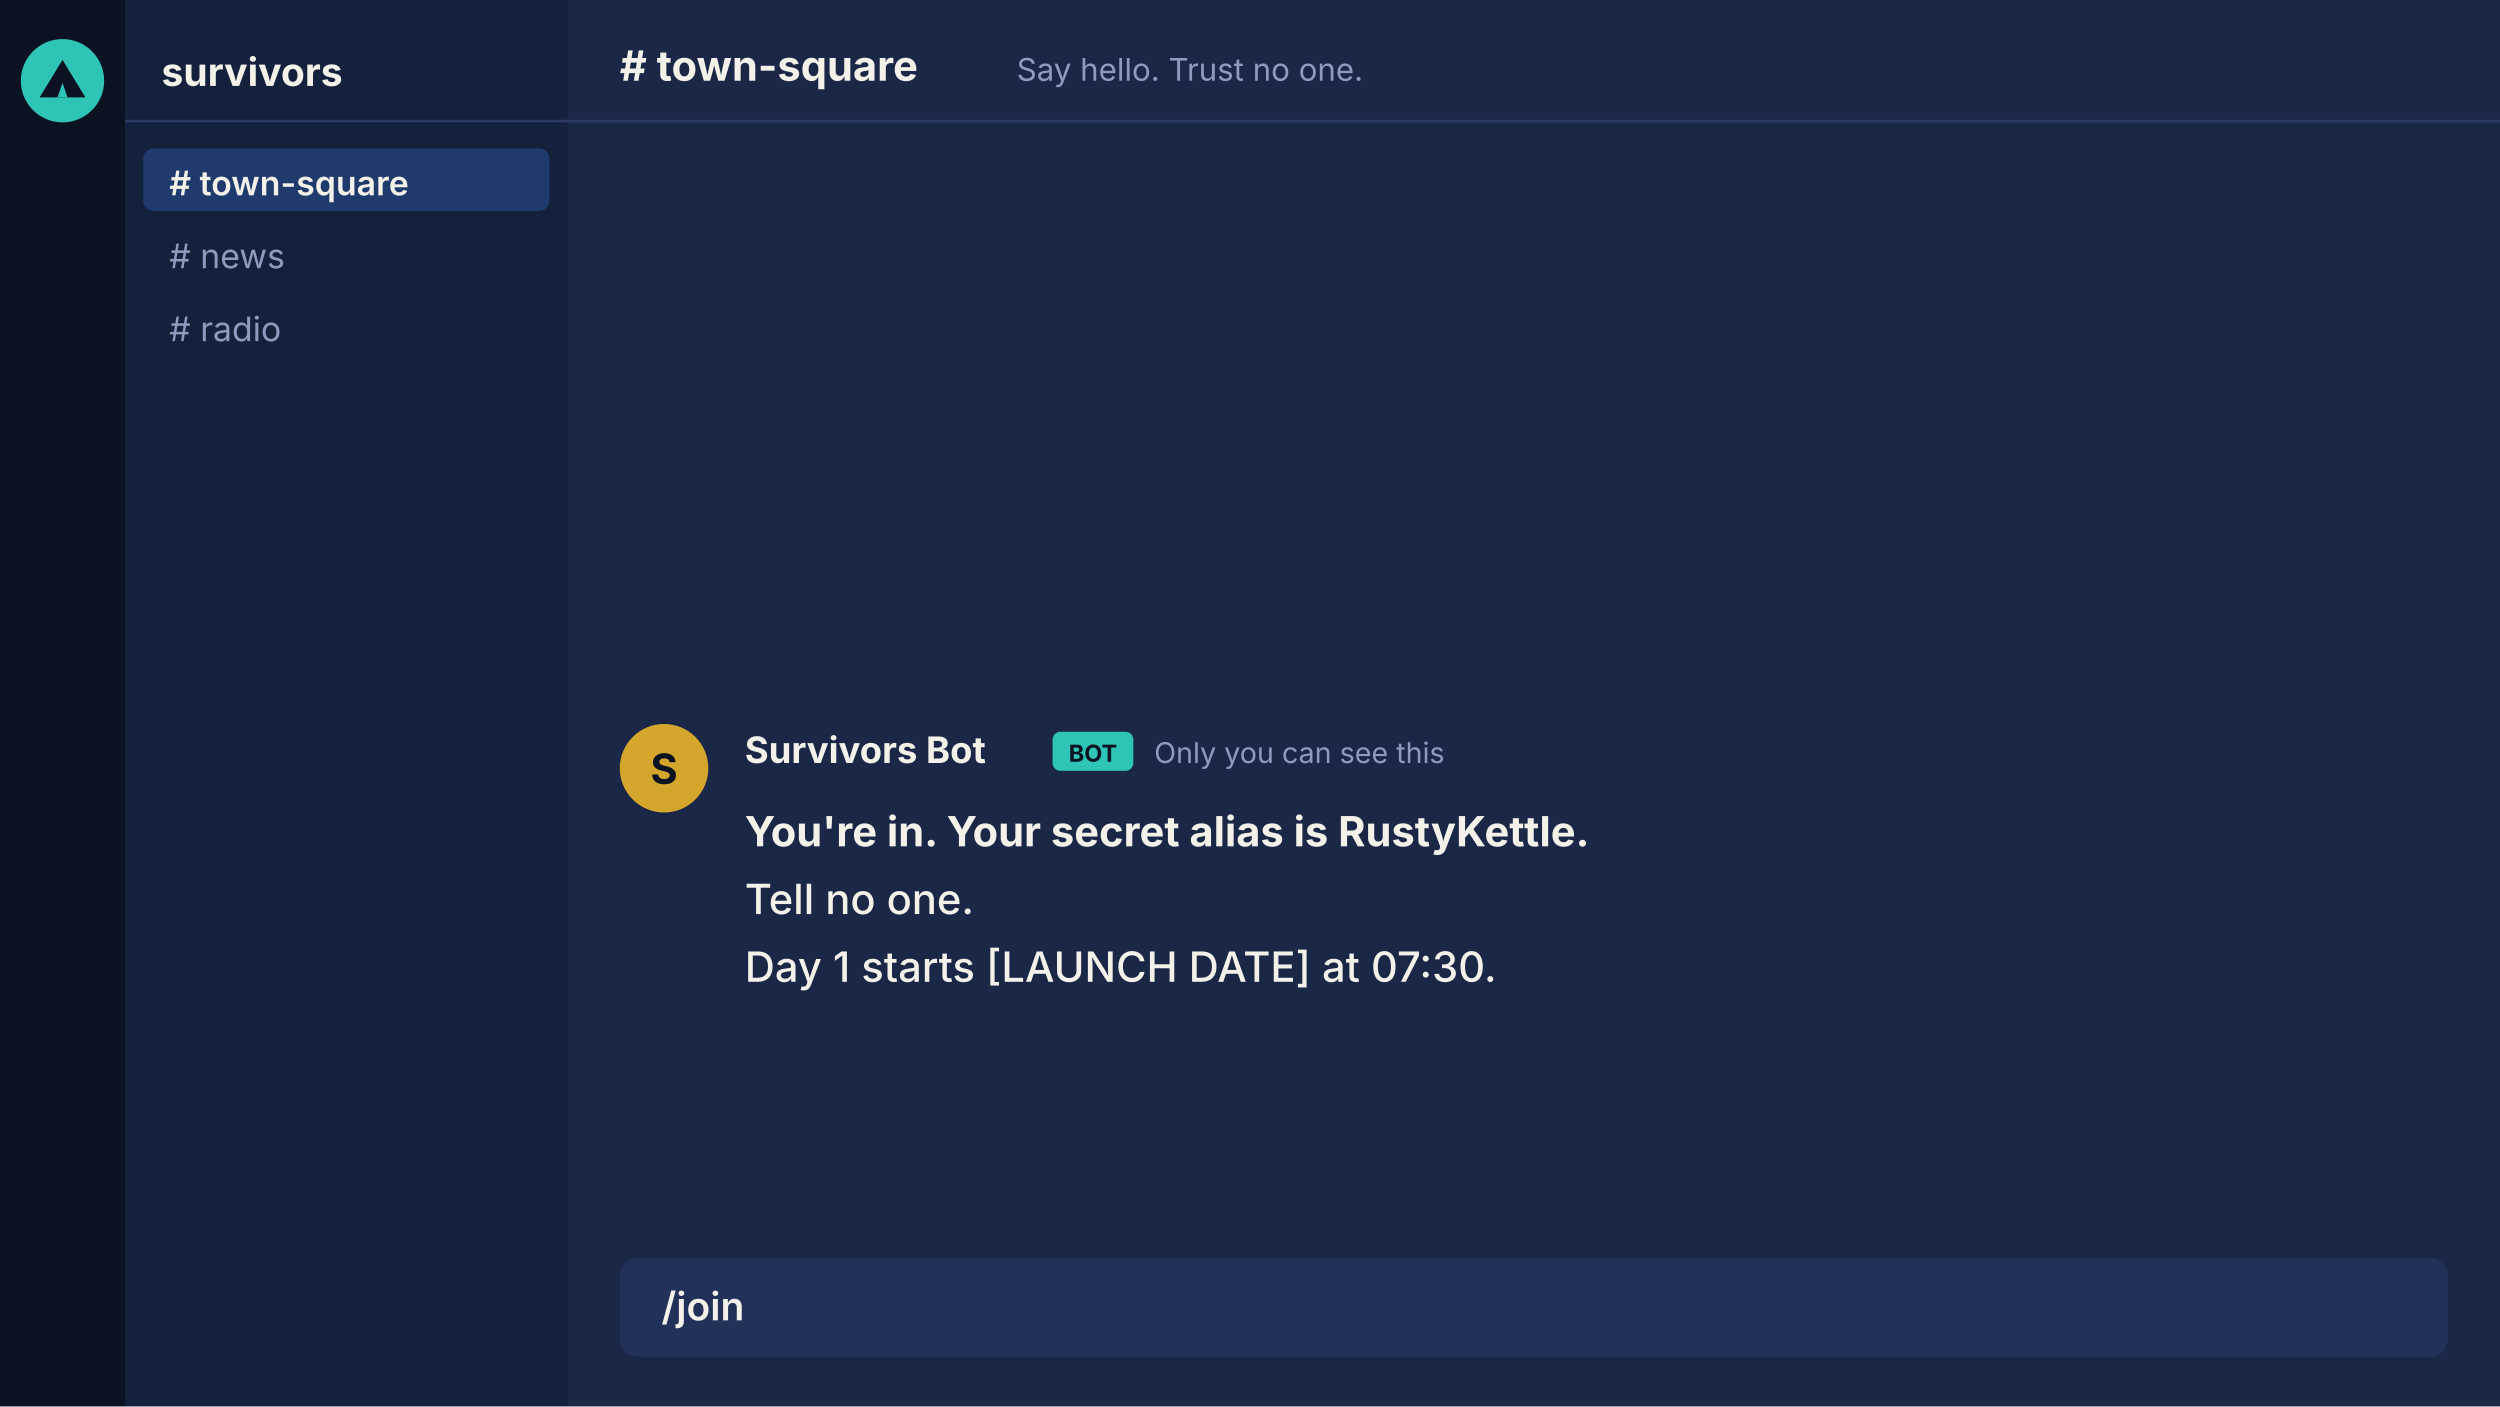
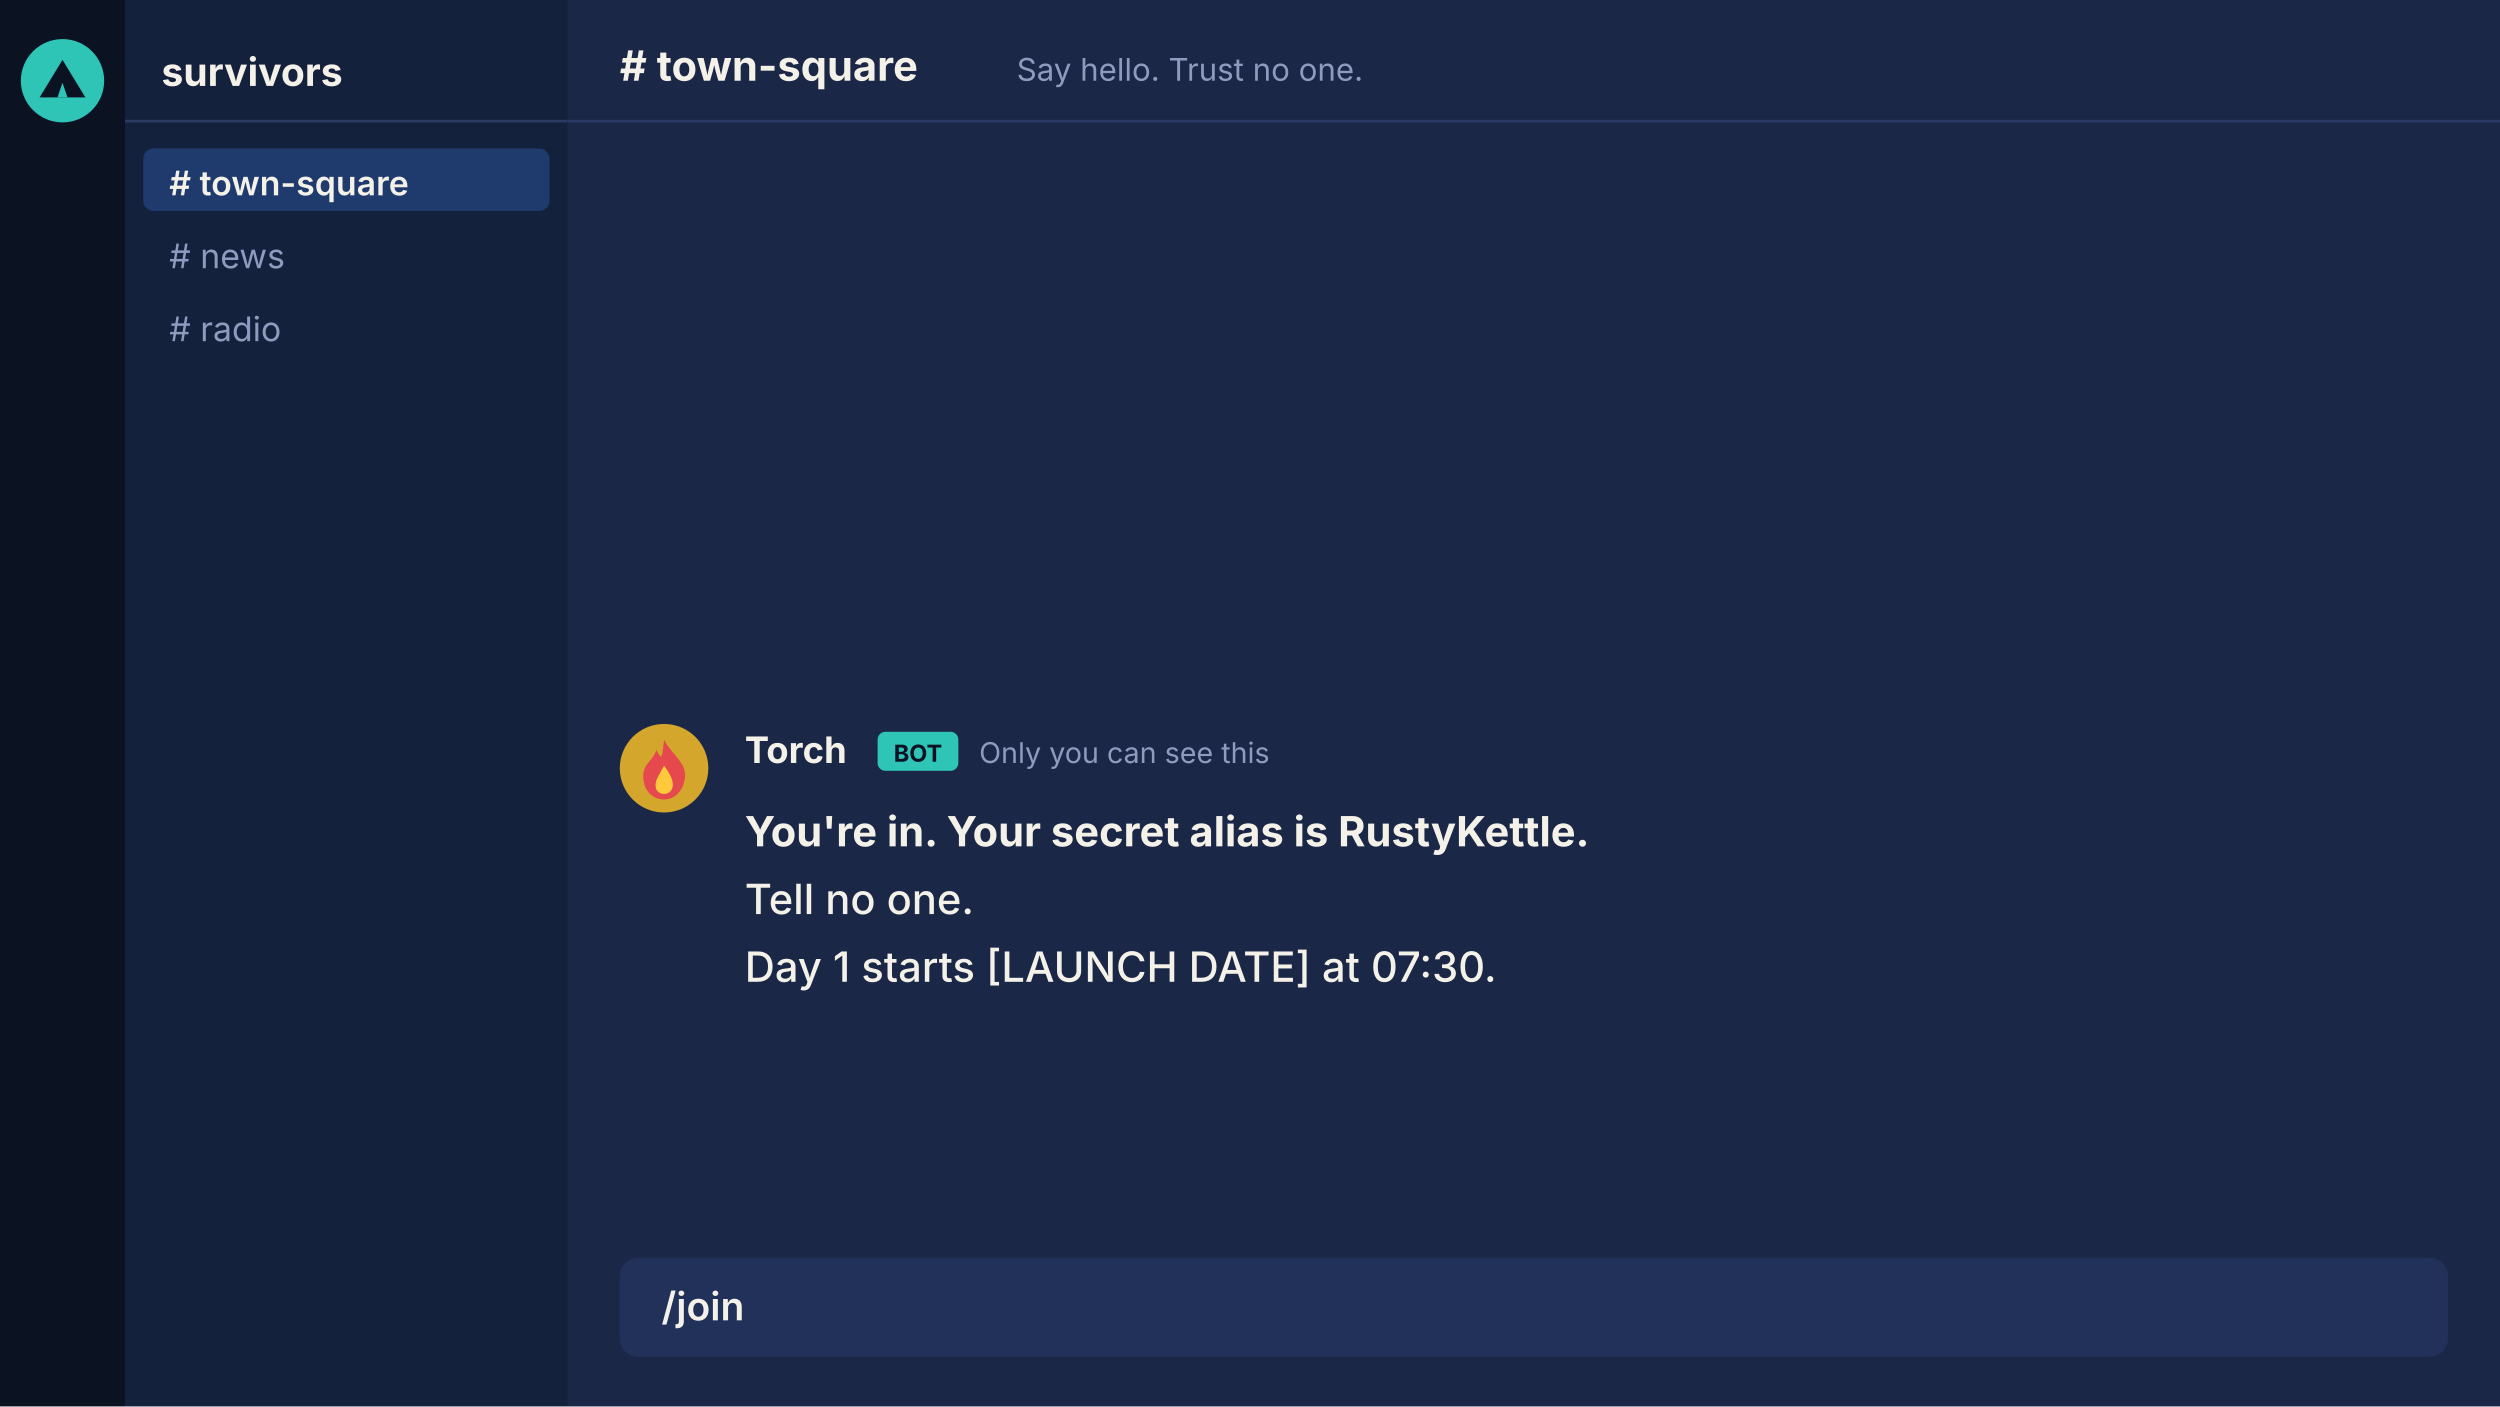
<svg xmlns="http://www.w3.org/2000/svg" width="1920" height="1080" viewBox="0 0 1920 1080">
  <rect width="1920" height="1080" fill="#1A2747" />
  <g id="server_rail">
    <rect width="96" height="1080" fill="#0B1222" />
    <circle cx="48.0" cy="62" r="32" fill="#2EC4B6" />
    <path d="M30.4 74.8 L48.0 46.0 L65.6 74.8 Z" fill="#0B1222" />
    <path d="M44.16 74.8 L48.0 63.6 L51.84 74.8 Z" fill="#2EC4B6" />
  </g>
  <g id="channel_list">
    <rect x="96" width="340" height="1080" fill="#14213D" />
    <text x="124" y="66" font-family="Inter, 'Segoe UI', Arial, sans-serif" font-size="30" font-weight="700" fill="#F4F1E8" text-anchor="start">survivors</text>
    <rect x="96" y="92" width="340" height="2" fill="#2A3A63" />
    <g id="channel_town_square">
      <rect x="110" y="114" width="312" height="48" rx="8" fill="#1F3B6E" />
      <text x="130" y="150" font-family="Inter, 'Segoe UI', Arial, sans-serif" font-size="26" font-weight="600" fill="#F4F1E8" text-anchor="start">#  town-square</text>
    </g>
    <g id="channel_news">
      <rect x="110" y="170" width="312" height="48" rx="8" fill="none" />
      <text x="130" y="206" font-family="Inter, 'Segoe UI', Arial, sans-serif" font-size="26" font-weight="400" fill="#8E9BBF" text-anchor="start">#  news</text>
    </g>
    <g id="channel_radio">
      <rect x="110" y="226" width="312" height="48" rx="8" fill="none" />
      <text x="130" y="262" font-family="Inter, 'Segoe UI', Arial, sans-serif" font-size="26" font-weight="400" fill="#8E9BBF" text-anchor="start">#  radio</text>
    </g>
  </g>
  <g id="main_bg">
    <rect x="436" width="1484" height="1080" fill="#1A2747" />
  </g>
  <g id="channel_header">
    <text x="476" y="62" font-family="Inter, 'Segoe UI', Arial, sans-serif" font-size="32" font-weight="700" fill="#F4F1E8" text-anchor="start">#  town-square</text>
    <text x="780.8" y="62" font-family="Inter, 'Segoe UI', Arial, sans-serif" font-size="24" font-weight="400" fill="#8E9BBF" text-anchor="start">Say hello. Trust no one.</text>
    <rect x="436" y="92" width="1484" height="2" fill="#2A3A63" />
  </g>
  <g id="bot_reply">
    <circle cx="510" cy="590" r="34" fill="#D4A72C" />
-     <text x="510" y="602" font-family="Inter, 'Segoe UI', Arial, sans-serif" font-size="32" font-weight="700" fill="#0B1222" text-anchor="middle">S</text>
-     <text x="572" y="586" font-family="Inter, 'Segoe UI', Arial, sans-serif" font-size="28" font-weight="700" fill="#F4F1E8" text-anchor="start">Survivors Bot</text>
-     <rect x="808.4" y="562" width="62" height="30" rx="6" fill="#2EC4B6" />
-     <text x="839.4" y="585" font-family="Inter, 'Segoe UI', Arial, sans-serif" font-size="18" font-weight="700" fill="#0B1222" text-anchor="middle">BOT</text>
-     <text x="886.4" y="586" font-family="Inter, 'Segoe UI', Arial, sans-serif" font-size="22" font-weight="400" fill="#8E9BBF" text-anchor="start">Only you can see this</text>
+     <path d="M510 568 C516 580 528 586 526 598 C524 610 516 614 510 614 C502 614 494 608 494 596 C494 586 502 584 504 576 C508 582 508 586 510 568 Z" fill="#E5484D" />
+     <path d="M510 588 C516 596 518 602 516 606 C514 611 506 611 504 606 C502 600 506 596 510 588 Z" fill="#FFC93C" />
+     <text x="572" y="586" font-family="Inter, 'Segoe UI', Arial, sans-serif" font-size="28" font-weight="700" fill="#F4F1E8" text-anchor="start">Torch</text>
+     <rect x="674.0" y="562" width="62" height="30" rx="6" fill="#2EC4B6" />
+     <text x="705.0" y="585" font-family="Inter, 'Segoe UI', Arial, sans-serif" font-size="18" font-weight="700" fill="#0B1222" text-anchor="middle">BOT</text>
+     <text x="752.0" y="586" font-family="Inter, 'Segoe UI', Arial, sans-serif" font-size="22" font-weight="400" fill="#8E9BBF" text-anchor="start">Only you can see this</text>
    <text x="572" y="650" font-family="Inter, 'Segoe UI', Arial, sans-serif" font-size="32" font-weight="700" fill="#F4F1E8" text-anchor="start">You're in. Your secret alias is RustyKettle.</text>
    <text x="572" y="702" font-family="Inter, 'Segoe UI', Arial, sans-serif" font-size="32" font-weight="500" fill="#F4F1E8" text-anchor="start">Tell no one.</text>
    <text x="572" y="754" font-family="Inter, 'Segoe UI', Arial, sans-serif" font-size="32" font-weight="500" fill="#F4F1E8" text-anchor="start">Day 1 starts [LAUNCH DATE] at 07:30.</text>
  </g>
  <g id="message_box">
    <rect x="476" y="966" width="1404" height="76" rx="14" fill="#223159" />
    <text x="508" y="1014" font-family="Inter, 'Segoe UI', Arial, sans-serif" font-size="30" font-weight="600" fill="#F4F1E8" text-anchor="start">/join</text>
  </g>
</svg>
